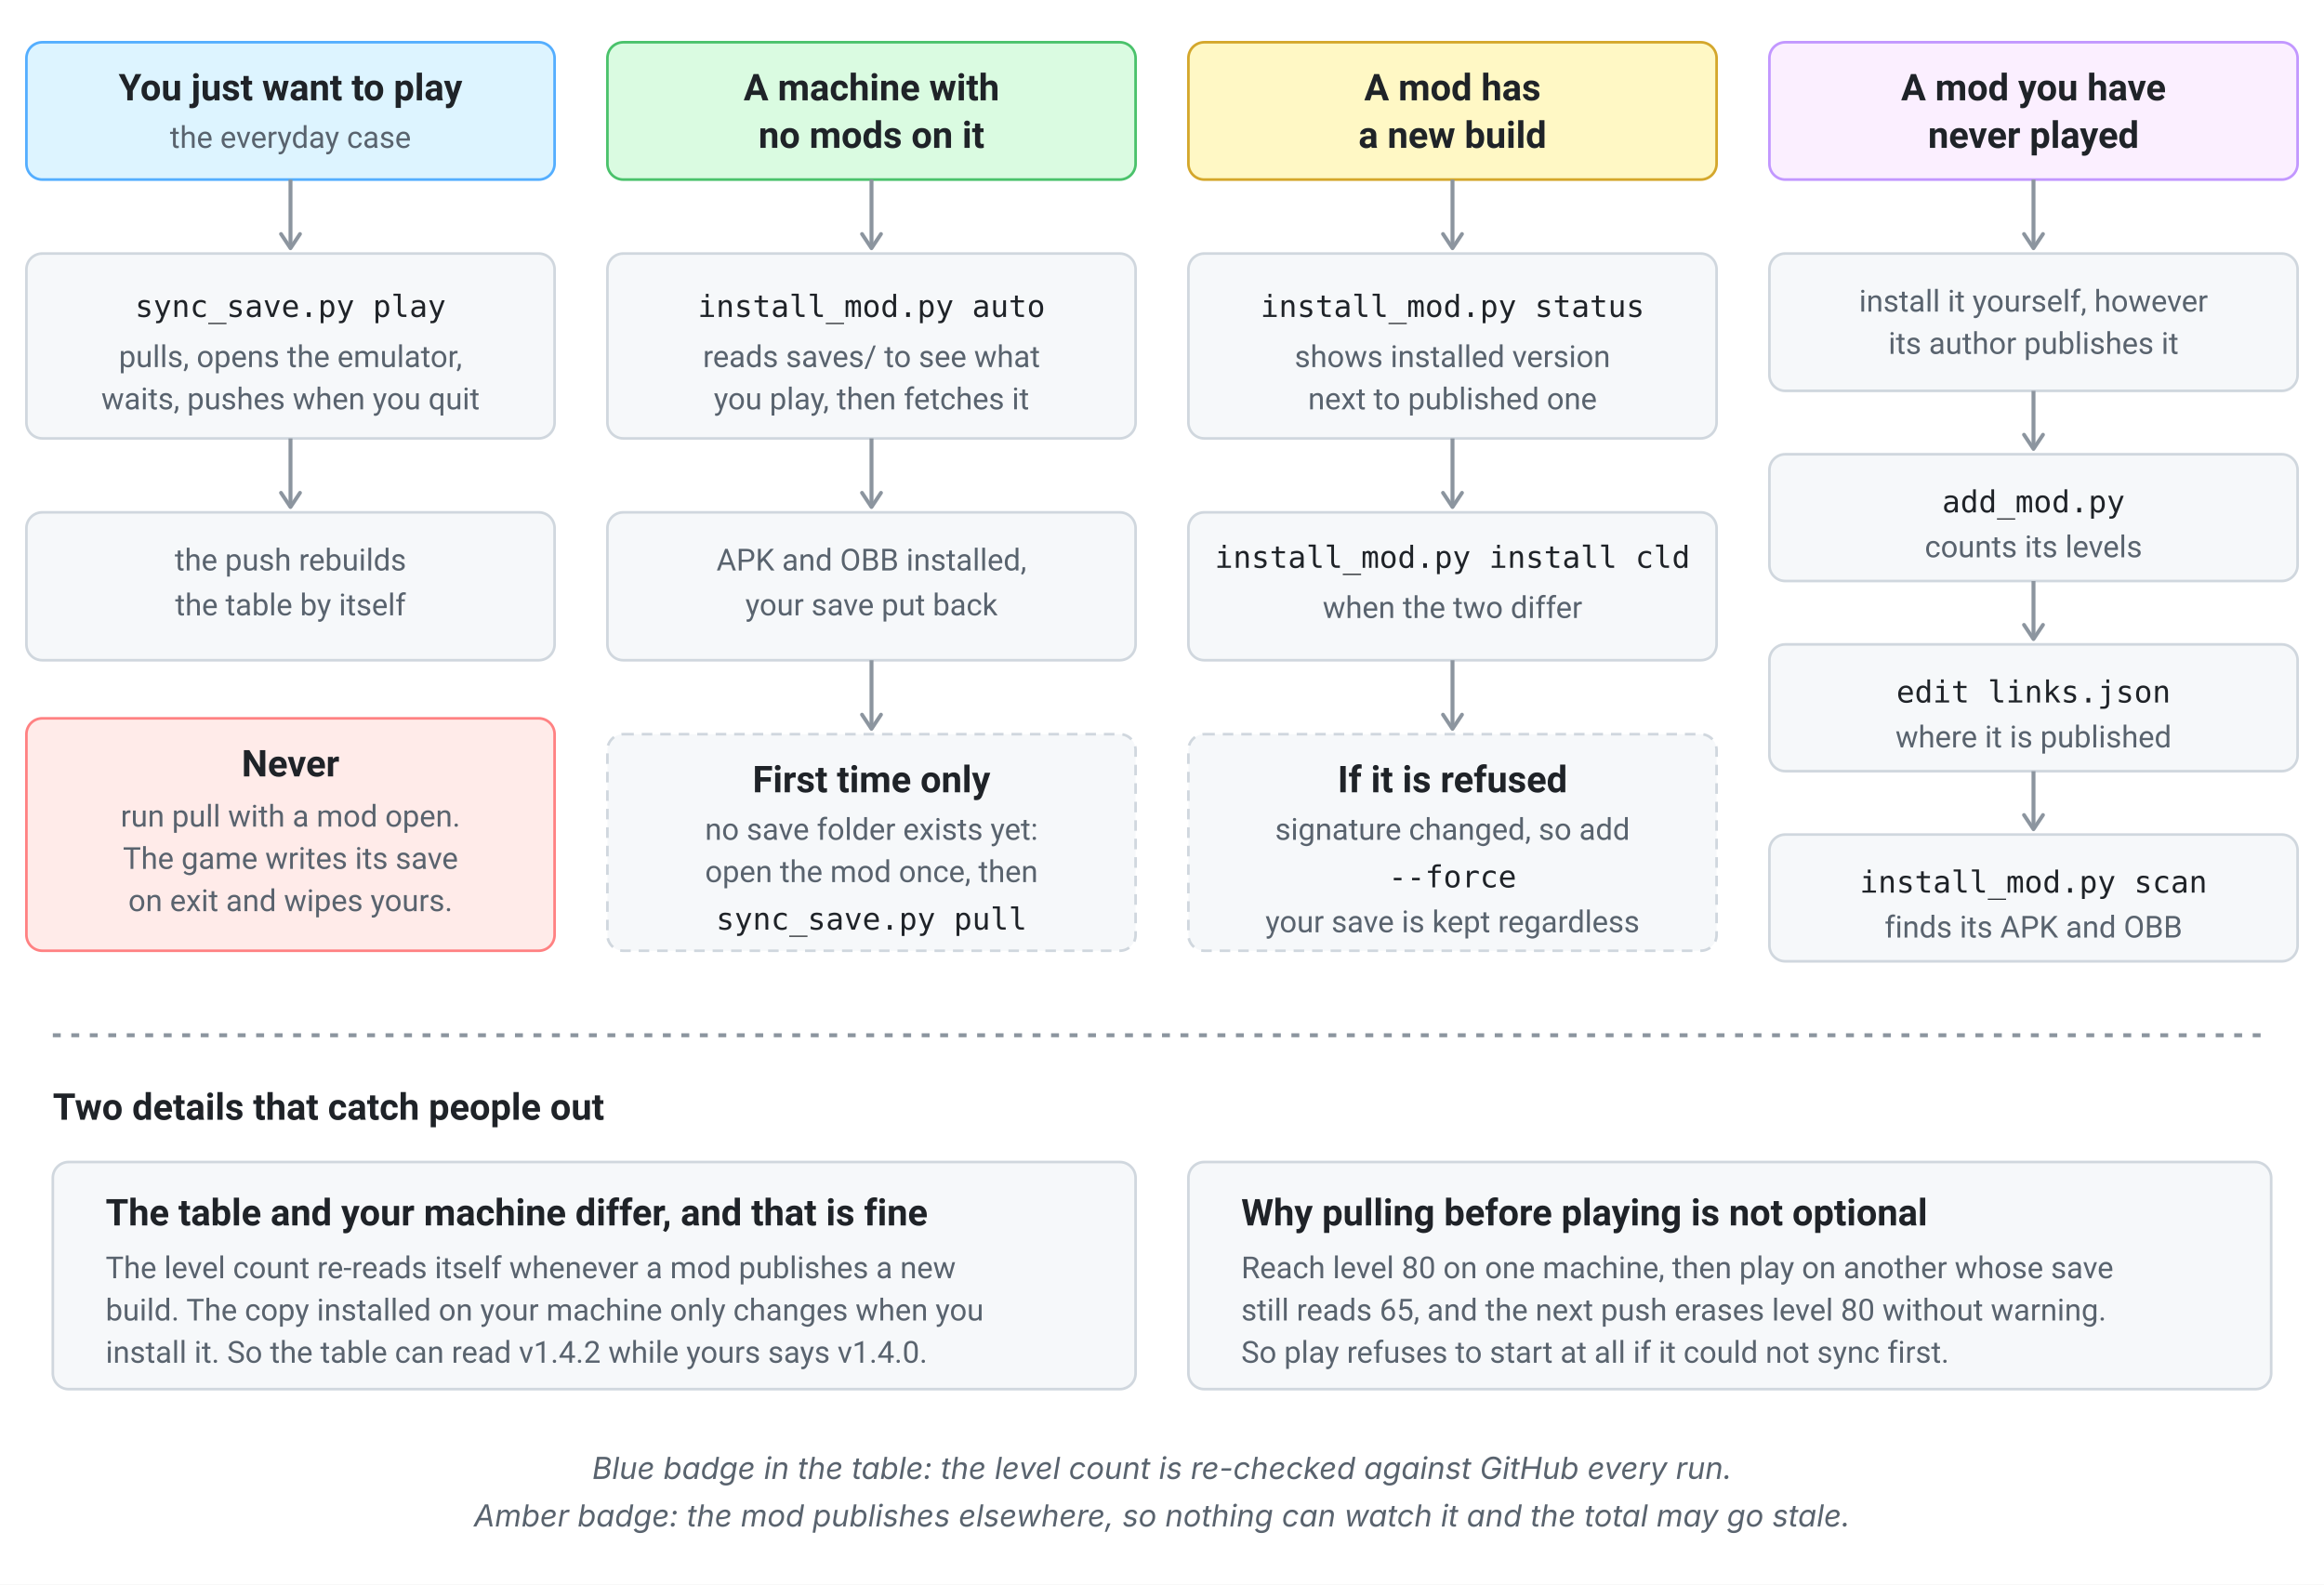
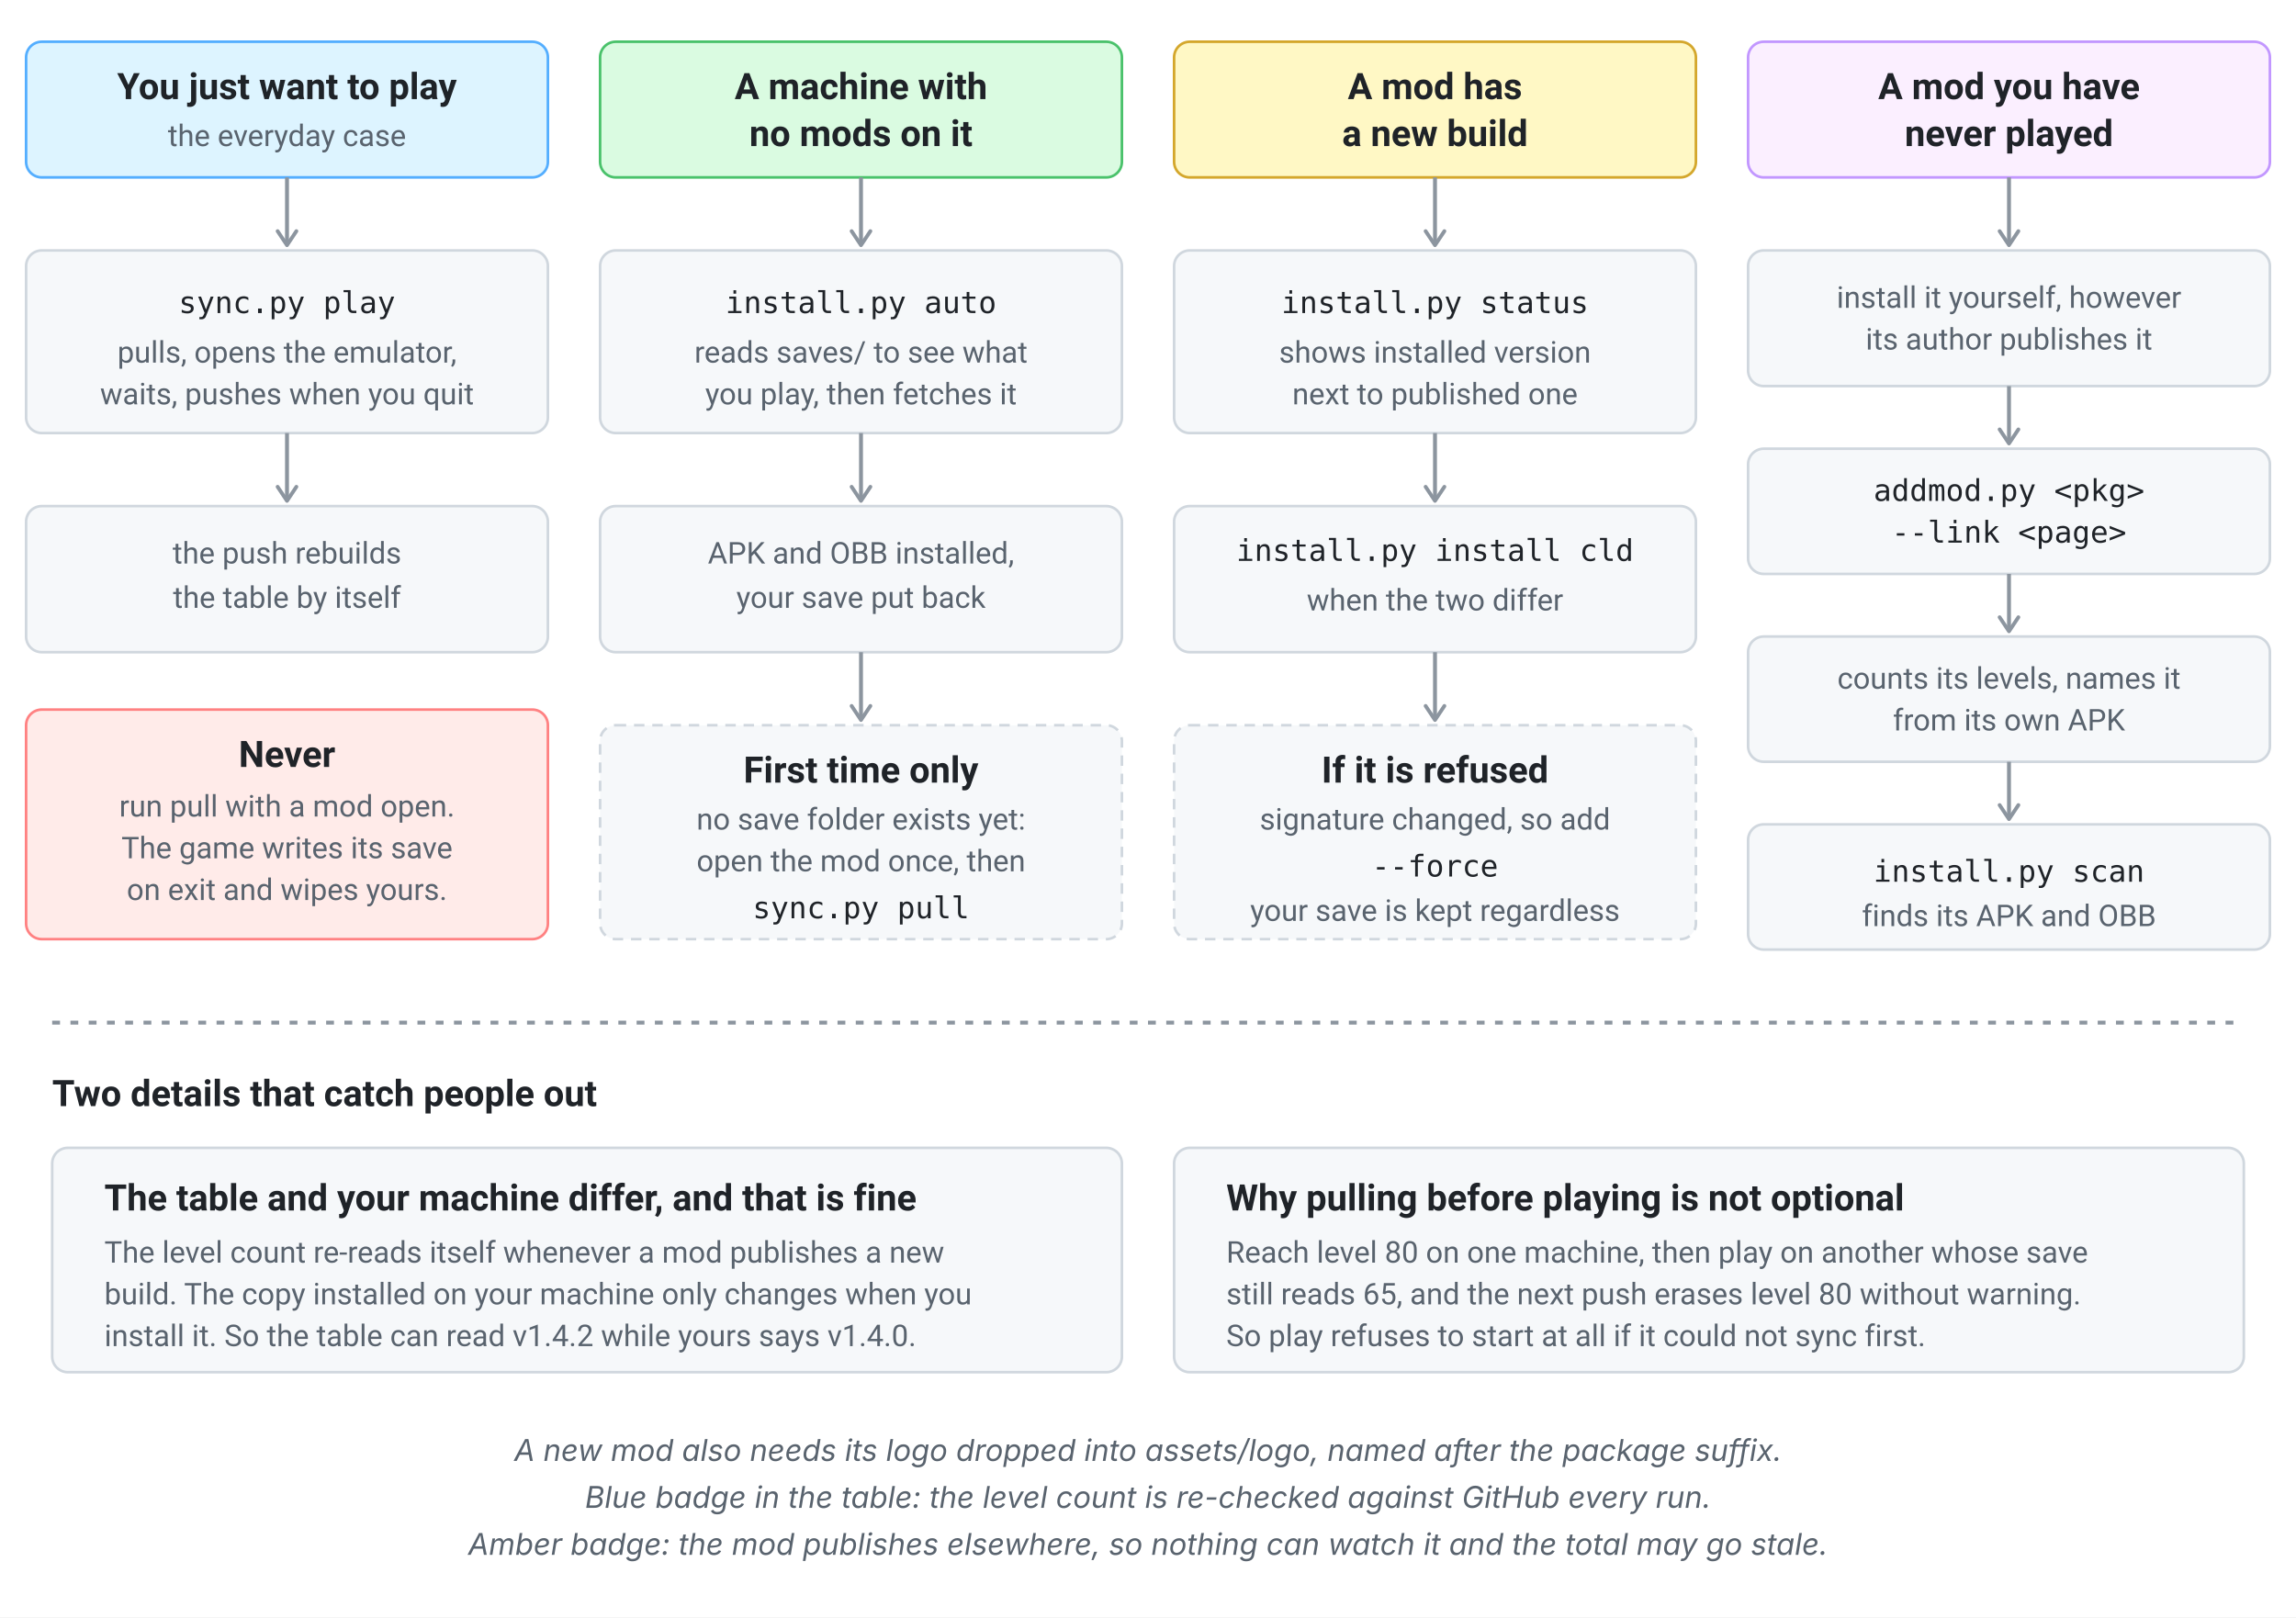
- <svg xmlns="http://www.w3.org/2000/svg" width="880" height="600" viewBox="0 0 880 600" role="img" aria-labelledby="t d">
+ <svg xmlns="http://www.w3.org/2000/svg" width="880" height="620" viewBox="0 0 880 620" role="img" aria-labelledby="t d">
  <style>
  .bg   { fill: #ffffff; }
  .box  { fill: #f6f8fa; stroke: #d0d7de; stroke-width: 1; }
  .hd1  { fill: #ddf4ff; stroke: #54aeff; stroke-width: 1; }
  .hd2  { fill: #dafbe1; stroke: #4ac26b; stroke-width: 1; }
  .hd3  { fill: #fff8c5; stroke: #d4a72c; stroke-width: 1; }
  .hd4  { fill: #fbefff; stroke: #c297ff; stroke-width: 1; }
  .warn { fill: #ffebe9; stroke: #ff8182; stroke-width: 1; }
  .h    { fill: #1f2328; font: 600 14px -apple-system, "Segoe UI", Roboto, sans-serif; }
  .s    { fill: #59636e; font: 400 11.5px -apple-system, "Segoe UI", Roboto, sans-serif; }
  .cmd  { fill: #1f2328; font: 500 11.5px ui-monospace, SFMono-Regular, Menlo, monospace; }
  .arr  { stroke: #8c959f; stroke-width: 1.5; fill: none; }
  .ah   { stroke: #8c959f; fill: none; }
  .cap  { fill: #59636e; font: italic 400 11.5px -apple-system, "Segoe UI", sans-serif; }
  @media (prefers-color-scheme: dark) {
    .bg   { fill: #0d1117; }
    .box  { fill: #161b22; stroke: #30363d; }
    .hd1  { fill: #121d2f; stroke: #1f6feb; }
    .hd2  { fill: #12261e; stroke: #238636; }
    .hd3  { fill: #272115; stroke: #9e6a03; }
    .hd4  { fill: #21162d; stroke: #8957e5; }
    .warn { fill: #25171c; stroke: #f85149; }
    .h    { fill: #e6edf3; }
    .s    { fill: #8b949e; }
    .cmd  { fill: #e6edf3; }
    .arr  { stroke: #6e7681; }
    .ah   { stroke: #6e7681; }
    .cap  { fill: #8b949e; }
  }
</style>
  <defs>
    <marker id="a" viewBox="0 0 10 10" refX="8" refY="5" markerWidth="6" markerHeight="6" orient="auto-start-reverse">
      <path class="ah" d="M2 1L8 5L2 9" stroke-width="1.6" stroke-linecap="round" stroke-linejoin="round" />
    </marker>
  </defs>
-   <rect class="bg" width="880" height="600" />
+   <rect class="bg" width="880" height="620" />
  <rect class="hd1" x="10" y="16" width="200" height="52" rx="6" />
  <text class="h" x="110" y="38" text-anchor="middle">You just want to play</text>
  <text class="s" x="110" y="56" text-anchor="middle">the everyday case</text>
  <line class="arr" x1="110" y1="68" x2="110" y2="94" marker-end="url(#a)" />
  <rect class="box" x="10" y="96" width="200" height="70" rx="6" />
-   <text class="cmd" x="110" y="120" text-anchor="middle">sync_save.py play</text>
+   <text class="cmd" x="110" y="120" text-anchor="middle">sync.py play</text>
  <text class="s" x="110" y="139" text-anchor="middle">pulls, opens the emulator,</text>
  <text class="s" x="110" y="155" text-anchor="middle">waits, pushes when you quit</text>
  <line class="arr" x1="110" y1="166" x2="110" y2="192" marker-end="url(#a)" />
  <rect class="box" x="10" y="194" width="200" height="56" rx="6" />
  <text class="s" x="110" y="216" text-anchor="middle">the push rebuilds</text>
  <text class="s" x="110" y="233" text-anchor="middle">the table by itself</text>
  <rect class="warn" x="10" y="272" width="200" height="88" rx="6" />
  <text class="h" x="110" y="294" text-anchor="middle">Never</text>
  <text class="s" x="110" y="313" text-anchor="middle">run pull with a mod open.</text>
  <text class="s" x="110" y="329" text-anchor="middle">The game writes its save</text>
  <text class="s" x="110" y="345" text-anchor="middle">on exit and wipes yours.</text>
  <rect class="hd2" x="230" y="16" width="200" height="52" rx="6" />
  <text class="h" x="330" y="38" text-anchor="middle">A machine with</text>
  <text class="h" x="330" y="56" text-anchor="middle">no mods on it</text>
  <line class="arr" x1="330" y1="68" x2="330" y2="94" marker-end="url(#a)" />
  <rect class="box" x="230" y="96" width="200" height="70" rx="6" />
-   <text class="cmd" x="330" y="120" text-anchor="middle">install_mod.py auto</text>
+   <text class="cmd" x="330" y="120" text-anchor="middle">install.py auto</text>
  <text class="s" x="330" y="139" text-anchor="middle">reads saves/ to see what</text>
  <text class="s" x="330" y="155" text-anchor="middle">you play, then fetches it</text>
  <line class="arr" x1="330" y1="166" x2="330" y2="192" marker-end="url(#a)" />
  <rect class="box" x="230" y="194" width="200" height="56" rx="6" />
  <text class="s" x="330" y="216" text-anchor="middle">APK and OBB installed,</text>
  <text class="s" x="330" y="233" text-anchor="middle">your save put back</text>
  <line class="arr" x1="330" y1="250" x2="330" y2="276" marker-end="url(#a)" />
  <rect class="box" x="230" y="278" width="200" height="82" rx="6" stroke-dasharray="4 3" />
  <text class="h" x="330" y="300" text-anchor="middle">First time only</text>
  <text class="s" x="330" y="318" text-anchor="middle">no save folder exists yet:</text>
  <text class="s" x="330" y="334" text-anchor="middle">open the mod once, then</text>
-   <text class="cmd" x="330" y="352" text-anchor="middle">sync_save.py pull</text>
+   <text class="cmd" x="330" y="352" text-anchor="middle">sync.py pull</text>
  <rect class="hd3" x="450" y="16" width="200" height="52" rx="6" />
  <text class="h" x="550" y="38" text-anchor="middle">A mod has</text>
  <text class="h" x="550" y="56" text-anchor="middle">a new build</text>
  <line class="arr" x1="550" y1="68" x2="550" y2="94" marker-end="url(#a)" />
  <rect class="box" x="450" y="96" width="200" height="70" rx="6" />
-   <text class="cmd" x="550" y="120" text-anchor="middle">install_mod.py status</text>
+   <text class="cmd" x="550" y="120" text-anchor="middle">install.py status</text>
  <text class="s" x="550" y="139" text-anchor="middle">shows installed version</text>
  <text class="s" x="550" y="155" text-anchor="middle">next to published one</text>
  <line class="arr" x1="550" y1="166" x2="550" y2="192" marker-end="url(#a)" />
  <rect class="box" x="450" y="194" width="200" height="56" rx="6" />
-   <text class="cmd" x="550" y="215" text-anchor="middle">install_mod.py install cld</text>
+   <text class="cmd" x="550" y="215" text-anchor="middle">install.py install cld</text>
  <text class="s" x="550" y="234" text-anchor="middle">when the two differ</text>
  <line class="arr" x1="550" y1="250" x2="550" y2="276" marker-end="url(#a)" />
  <rect class="box" x="450" y="278" width="200" height="82" rx="6" stroke-dasharray="4 3" />
  <text class="h" x="550" y="300" text-anchor="middle">If it is refused</text>
  <text class="s" x="550" y="318" text-anchor="middle">signature changed, so add</text>
  <text class="cmd" x="550" y="336" text-anchor="middle">--force</text>
  <text class="s" x="550" y="353" text-anchor="middle">your save is kept regardless</text>
  <rect class="hd4" x="670" y="16" width="200" height="52" rx="6" />
  <text class="h" x="770" y="38" text-anchor="middle">A mod you have</text>
  <text class="h" x="770" y="56" text-anchor="middle">never played</text>
  <line class="arr" x1="770" y1="68" x2="770" y2="94" marker-end="url(#a)" />
  <rect class="box" x="670" y="96" width="200" height="52" rx="6" />
  <text class="s" x="770" y="118" text-anchor="middle">install it yourself, however</text>
  <text class="s" x="770" y="134" text-anchor="middle">its author publishes it</text>
  <line class="arr" x1="770" y1="148" x2="770" y2="170" marker-end="url(#a)" />
  <rect class="box" x="670" y="172" width="200" height="48" rx="6" />
-   <text class="cmd" x="770" y="194" text-anchor="middle">add_mod.py</text>
-   <text class="s" x="770" y="211" text-anchor="middle">counts its levels</text>
+   <text class="cmd" x="770" y="192" text-anchor="middle">addmod.py &lt;pkg&gt;</text>
+   <text class="cmd" x="770" y="208" text-anchor="middle">--link &lt;page&gt;</text>
  <line class="arr" x1="770" y1="220" x2="770" y2="242" marker-end="url(#a)" />
  <rect class="box" x="670" y="244" width="200" height="48" rx="6" />
-   <text class="cmd" x="770" y="266" text-anchor="middle">edit links.json</text>
-   <text class="s" x="770" y="283" text-anchor="middle">where it is published</text>
+   <text class="s" x="770" y="264" text-anchor="middle">counts its levels, names it</text>
+   <text class="s" x="770" y="280" text-anchor="middle">from its own APK</text>
  <line class="arr" x1="770" y1="292" x2="770" y2="314" marker-end="url(#a)" />
  <rect class="box" x="670" y="316" width="200" height="48" rx="6" />
-   <text class="cmd" x="770" y="338" text-anchor="middle">install_mod.py scan</text>
+   <text class="cmd" x="770" y="338" text-anchor="middle">install.py scan</text>
  <text class="s" x="770" y="355" text-anchor="middle">finds its APK and OBB</text>
  <line class="arr" x1="20" y1="392" x2="860" y2="392" stroke-dasharray="3 4" />
  <text class="h" x="20" y="424">Two details that catch people out</text>
  <rect class="box" x="20" y="440" width="410" height="86" rx="6" />
  <text class="h" x="40" y="464">The table and your machine differ, and that is fine</text>
  <text class="s" x="40" y="484">The level count re-reads itself whenever a mod publishes a new</text>
  <text class="s" x="40" y="500">build. The copy installed on your machine only changes when you</text>
  <text class="s" x="40" y="516">install it. So the table can read v1.4.2 while yours says v1.4.0.</text>
  <rect class="box" x="450" y="440" width="410" height="86" rx="6" />
  <text class="h" x="470" y="464">Why pulling before playing is not optional</text>
  <text class="s" x="470" y="484">Reach level 80 on one machine, then play on another whose save</text>
  <text class="s" x="470" y="500">still reads 65, and the next push erases level 80 without warning.</text>
  <text class="s" x="470" y="516">So play refuses to start at all if it could not sync first.</text>
-   <text class="cap" x="440" y="560" text-anchor="middle">Blue badge in the table: the level count is re-checked against GitHub every run.</text>
-   <text class="cap" x="440" y="578" text-anchor="middle">Amber badge: the mod publishes elsewhere, so nothing can watch it and the total may go stale.</text>
+   <text class="cap" x="440" y="560" text-anchor="middle">A new mod also needs its logo dropped into assets/logo, named after the package suffix.</text>
+   <text class="cap" x="440" y="578" text-anchor="middle">Blue badge in the table: the level count is re-checked against GitHub every run.</text>
+   <text class="cap" x="440" y="596" text-anchor="middle">Amber badge: the mod publishes elsewhere, so nothing can watch it and the total may go stale.</text>
</svg>
